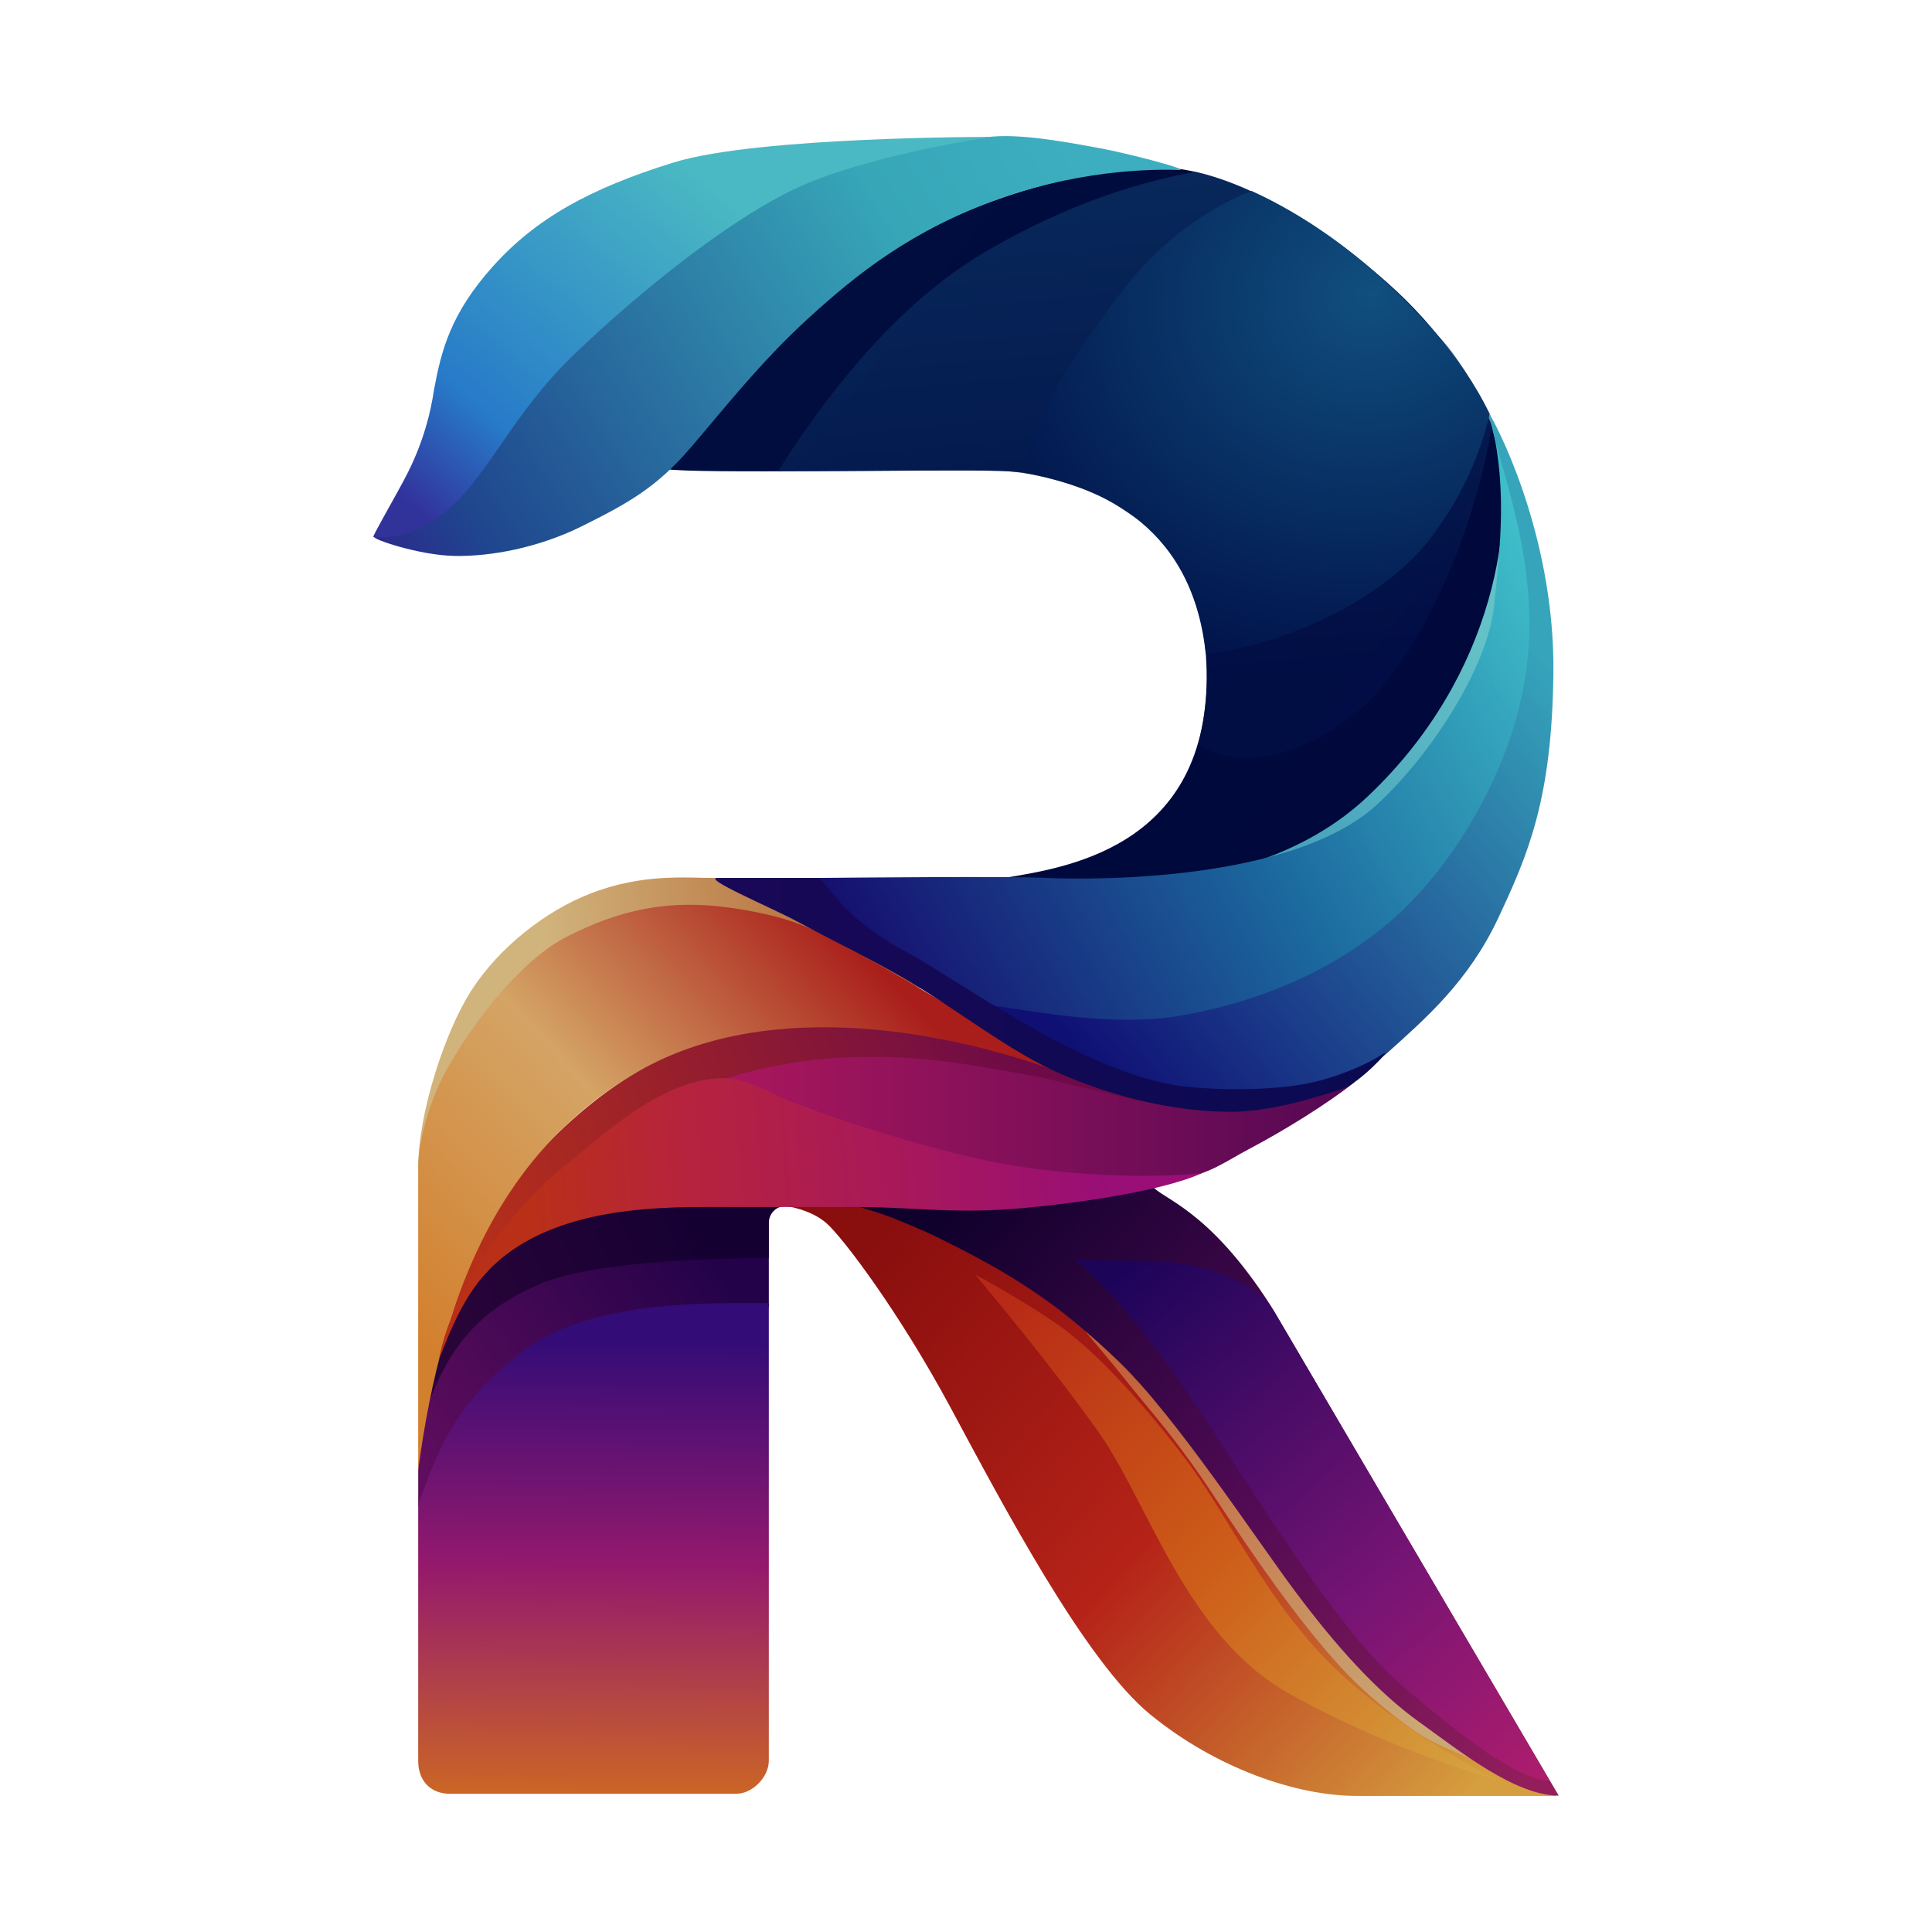
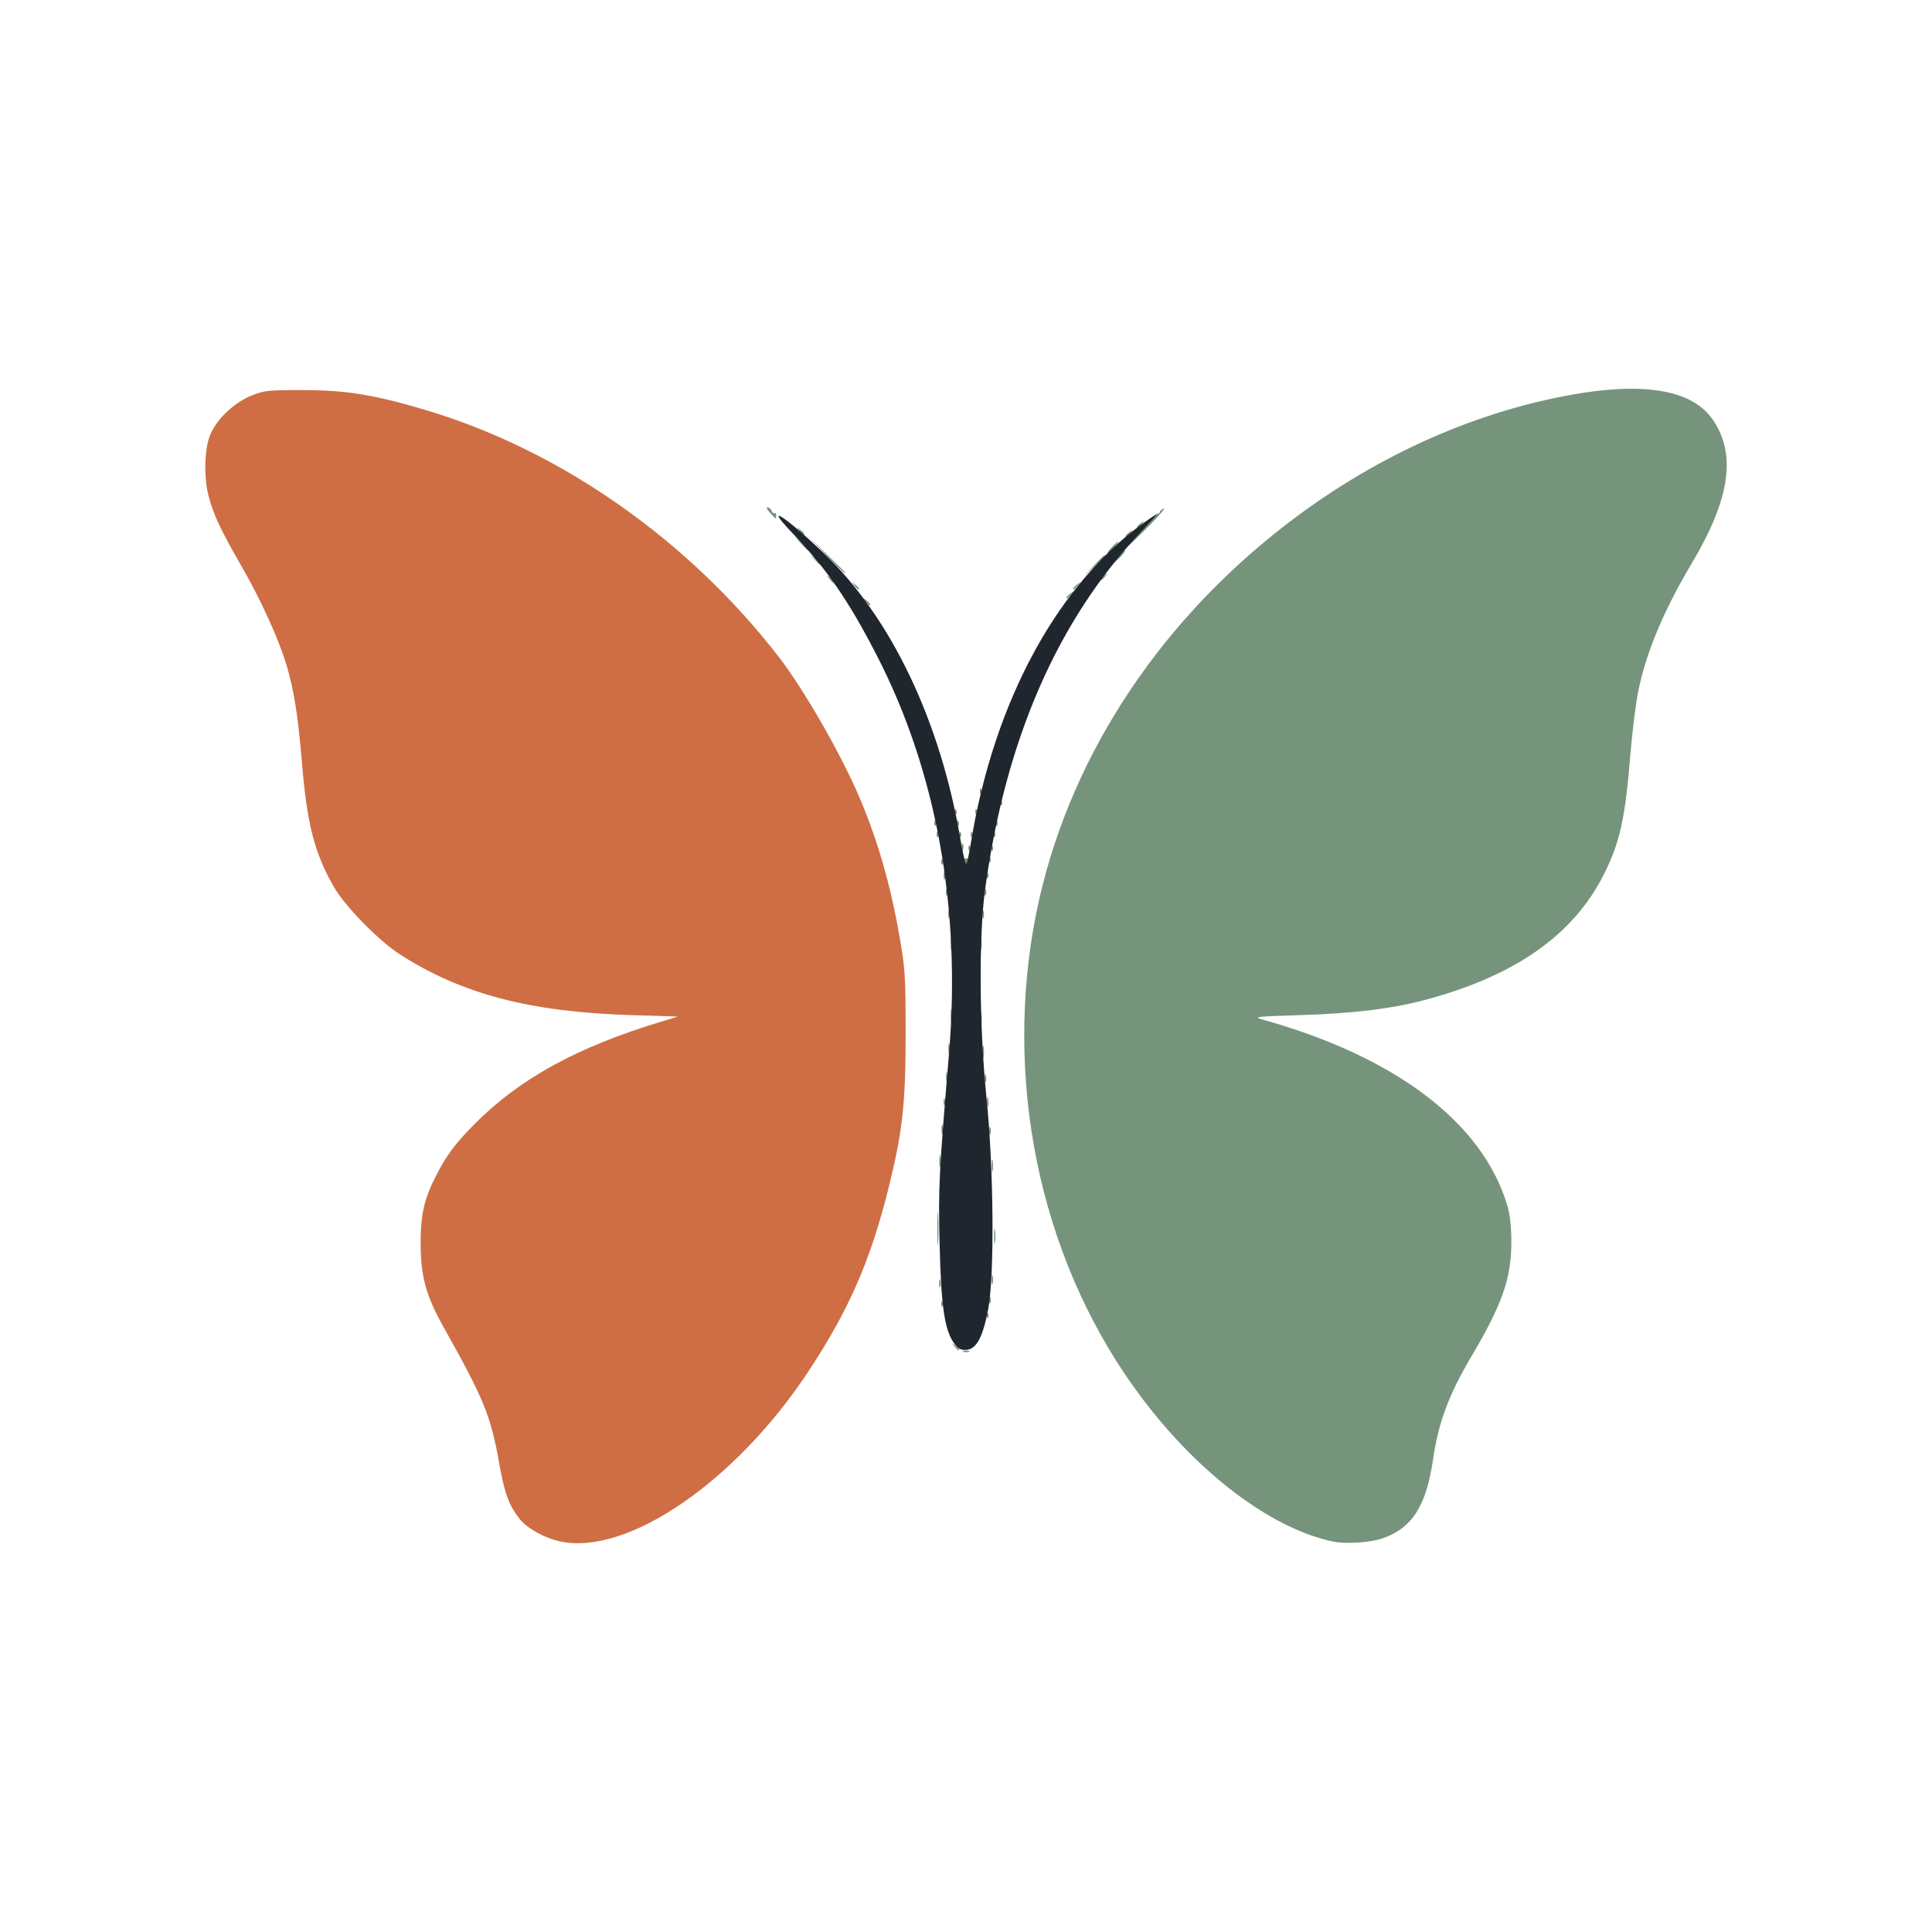
- <svg xmlns="http://www.w3.org/2000/svg" xmlns:xlink="http://www.w3.org/1999/xlink" version="1.1" id="svg1" width="600" height="600" viewBox="0 0 600 600">
-   <defs id="defs1">
-     <linearGradient id="linearGradient66">
-       <stop style="stop-color:#b72916;stop-opacity:1" offset="0" id="stop66" />
-       <stop style="stop-color:#cd5c18;stop-opacity:1" offset="0.5" id="stop68" />
-       <stop style="stop-color:#d6a33f;stop-opacity:1" offset="1" id="stop67" />
-     </linearGradient>
-     <linearGradient id="linearGradient63">
-       <stop style="stop-color:#c35f38;stop-opacity:1" offset="0" id="stop64" />
-       <stop style="stop-color:#cba774;stop-opacity:1" offset="1" id="stop65" />
-     </linearGradient>
-     <linearGradient id="linearGradient60">
-       <stop style="stop-color:#890e0e;stop-opacity:1" offset="0" id="stop61" />
-       <stop style="stop-color:#b52318;stop-opacity:1" offset="0.5" id="stop63" />
-       <stop style="stop-color:#d59e3e;stop-opacity:1" offset="1" id="stop62" />
-     </linearGradient>
-     <linearGradient id="linearGradient57">
-       <stop style="stop-color:#1c0459;stop-opacity:1" offset="0" id="stop58" />
-       <stop style="stop-color:#751474;stop-opacity:1" offset="0.598" id="stop60" />
-       <stop style="stop-color:#b01d6d;stop-opacity:1" offset="1" id="stop59" />
-     </linearGradient>
-     <linearGradient id="linearGradient54">
-       <stop style="stop-color:#10002c;stop-opacity:1" offset="0" id="stop55" />
-       <stop style="stop-color:#4f0a53;stop-opacity:1" offset="0.5" id="stop57" />
-       <stop style="stop-color:#931e5b;stop-opacity:1" offset="1" id="stop56" />
-     </linearGradient>
-     <linearGradient id="linearGradient52">
-       <stop style="stop-color:#340c77;stop-opacity:1" offset="0" id="stop52" />
-       <stop style="stop-color:#94196d;stop-opacity:1" offset="0.5" id="stop54" />
-       <stop style="stop-color:#ca6427;stop-opacity:1" offset="1" id="stop53" />
-     </linearGradient>
-     <linearGradient id="linearGradient50">
-       <stop style="stop-color:#600d5d;stop-opacity:1" offset="0" id="stop50" />
-       <stop style="stop-color:#230249;stop-opacity:1" offset="1" id="stop51" />
-     </linearGradient>
-     <linearGradient id="linearGradient48">
-       <stop style="stop-color:#150032;stop-opacity:1" offset="0" id="stop48" />
-       <stop style="stop-color:#290439;stop-opacity:1" offset="1" id="stop49" />
-     </linearGradient>
-     <linearGradient id="linearGradient43">
-       <stop style="stop-color:#b92f18;stop-opacity:1" offset="0" id="stop43" />
-       <stop style="stop-color:#b6233e;stop-opacity:1" offset="0.28" id="stop45" />
-       <stop style="stop-color:#990e77;stop-opacity:1" offset="1" id="stop44" />
-     </linearGradient>
-     <linearGradient id="linearGradient39">
-       <stop style="stop-color:#ac175d;stop-opacity:1" offset="0" id="stop39" />
-       <stop style="stop-color:#550854;stop-opacity:1" offset="1" id="stop40" />
-     </linearGradient>
-     <linearGradient id="linearGradient36">
-       <stop style="stop-color:#b62f19;stop-opacity:1" offset="0" id="stop37" />
-       <stop style="stop-color:#6d0a47;stop-opacity:1" offset="1" id="stop38" />
-     </linearGradient>
-     <linearGradient id="linearGradient34">
-       <stop style="stop-color:#a91d1a;stop-opacity:1" offset="0" id="stop34" />
-       <stop style="stop-color:#d4a465;stop-opacity:1" offset="0.5" id="stop36" />
-       <stop style="stop-color:#d3802e;stop-opacity:1" offset="1" id="stop35" />
-     </linearGradient>
-     <linearGradient id="linearGradient32">
-       <stop style="stop-color:#d1b47c;stop-opacity:1" offset="0" id="stop32" />
-       <stop style="stop-color:#b66a37;stop-opacity:1" offset="1" id="stop33" />
-     </linearGradient>
-     <linearGradient id="linearGradient30">
-       <stop style="stop-color:#190857;stop-opacity:1" offset="0" id="stop30" />
-       <stop style="stop-color:#0a0a51;stop-opacity:1" offset="1" id="stop31" />
-     </linearGradient>
-     <linearGradient id="linearGradient27">
-       <stop style="stop-color:#36a4bb;stop-opacity:1" offset="0" id="stop28" />
-       <stop style="stop-color:#0f0f74;stop-opacity:1" offset="1" id="stop29" />
-     </linearGradient>
-     <linearGradient id="linearGradient25">
-       <stop style="stop-color:#3ebec9;stop-opacity:0.992" offset="0" id="stop25" />
-       <stop style="stop-color:#1b689e;stop-opacity:1" offset="0.5" id="stop27" />
-       <stop style="stop-color:#16106f;stop-opacity:1" offset="1" id="stop26" />
-     </linearGradient>
-     <linearGradient id="linearGradient23">
-       <stop style="stop-color:#64c1c7;stop-opacity:1" offset="0" id="stop23" />
-       <stop style="stop-color:#409bb9;stop-opacity:1" offset="1" id="stop24" />
-     </linearGradient>
-     <linearGradient id="linearGradient19">
-       <stop style="stop-color:#104f7f;stop-opacity:1" offset="0" id="stop19" />
-       <stop style="stop-color:#000f47;stop-opacity:1" offset="1" id="stop20" />
-     </linearGradient>
-     <linearGradient id="linearGradient16">
-       <stop style="stop-color:#0d3b6e;stop-opacity:1" offset="0" id="stop16" />
-       <stop style="stop-color:#02114b;stop-opacity:1" offset="1" id="stop17" />
-     </linearGradient>
-     <linearGradient id="linearGradient12">
-       <stop style="stop-color:#000d3e;stop-opacity:1" offset="0" id="stop13" />
-       <stop style="stop-color:#00083c;stop-opacity:1" offset="1" id="stop14" />
-     </linearGradient>
-     <linearGradient id="linearGradient8">
-       <stop style="stop-color:#2b2b8c;stop-opacity:1" offset="0" id="stop9" />
-       <stop style="stop-color:#1f468e;stop-opacity:1" offset="0.115" id="stop11" />
-       <stop style="stop-color:#37a7b8;stop-opacity:1" offset="0.765" id="stop12" />
-       <stop style="stop-color:#3caebf;stop-opacity:1" offset="1" id="stop10" />
-     </linearGradient>
-     <linearGradient id="linearGradient6">
-       <stop style="stop-color:#32329b;stop-opacity:1" offset="0" id="stop6" />
-       <stop style="stop-color:#277ac8;stop-opacity:1" offset="0.267" id="stop8" />
-       <stop style="stop-color:#4ab9c3;stop-opacity:1" offset="1" id="stop7" />
-     </linearGradient>
-     <linearGradient xlink:href="#linearGradient6" id="linearGradient7" x1="17.447" y1="130.452" x2="117.824" y2="12.808" gradientUnits="userSpaceOnUse" />
-     <linearGradient xlink:href="#linearGradient8" id="linearGradient10" x1="11.676" y1="152.772" x2="249.231" y2="0.943" gradientUnits="userSpaceOnUse" />
-     <linearGradient xlink:href="#linearGradient12" id="linearGradient14" x1="155.97" y1="71.398" x2="357.719" y2="222.919" gradientUnits="userSpaceOnUse" />
-     <linearGradient xlink:href="#linearGradient16" id="linearGradient17" x1="250.017" y1="167.99" x2="174.67" y2="325.705" gradientUnits="userSpaceOnUse" />
-     <radialGradient xlink:href="#linearGradient19" id="radialGradient20" cx="142.934" cy="365.354" fx="142.934" fy="365.354" r="67.716" gradientTransform="matrix(0.01820708,-2.186317,2.299937,0.3166574,-662.9841,513.4456)" gradientUnits="userSpaceOnUse" />
-     <linearGradient xlink:href="#linearGradient23" id="linearGradient24" x1="394.531" y1="176.687" x2="306.408" y2="262.303" gradientUnits="userSpaceOnUse" />
-     <linearGradient xlink:href="#linearGradient25" id="linearGradient26" x1="410.635" y1="138.903" x2="170.757" y2="278.274" gradientUnits="userSpaceOnUse" />
-     <linearGradient xlink:href="#linearGradient27" id="linearGradient29" x1="415.254" y1="181.262" x2="248.482" y2="319.544" gradientUnits="userSpaceOnUse" />
-     <linearGradient xlink:href="#linearGradient30" id="linearGradient31" x1="124.476" y1="308.716" x2="361.249" y2="308.716" gradientUnits="userSpaceOnUse" />
-     <linearGradient xlink:href="#linearGradient32" id="linearGradient33" x1="63.366" y1="286.638" x2="172.519" y2="275.26" gradientUnits="userSpaceOnUse" />
-     <linearGradient xlink:href="#linearGradient34" id="linearGradient35" x1="174.38" y1="283.862" x2="23.239" y2="427.683" gradientUnits="userSpaceOnUse" />
-     <linearGradient xlink:href="#linearGradient36" id="linearGradient38" x1="40.14" y1="397.22" x2="236.085" y2="328.851" gradientUnits="userSpaceOnUse" />
-     <linearGradient xlink:href="#linearGradient39" id="linearGradient42" x1="124.323" y1="346.138" x2="347.838" y2="346.138" gradientUnits="userSpaceOnUse" />
-     <linearGradient xlink:href="#linearGradient43" id="linearGradient44" x1="59.668" y1="384.39" x2="263.716" y2="368.928" gradientUnits="userSpaceOnUse" />
-     <linearGradient xlink:href="#linearGradient48" id="linearGradient49" x1="121.205" y1="386.946" x2="34.253" y2="424.837" gradientUnits="userSpaceOnUse" />
-     <linearGradient xlink:href="#linearGradient50" id="linearGradient51" x1="21.789" y1="475.607" x2="125.936" y2="398.153" gradientUnits="userSpaceOnUse" />
-     <linearGradient xlink:href="#linearGradient52" id="linearGradient53" x1="74.694" y1="425.297" x2="73.387" y2="584.049" gradientUnits="userSpaceOnUse" />
-     <linearGradient xlink:href="#linearGradient54" id="linearGradient56" x1="203.619" y1="382.497" x2="417.754" y2="574.567" gradientUnits="userSpaceOnUse" />
-     <linearGradient xlink:href="#linearGradient57" id="linearGradient59" x1="265.004" y1="402.587" x2="421.849" y2="581.591" gradientUnits="userSpaceOnUse" />
-     <linearGradient xlink:href="#linearGradient60" id="linearGradient62" x1="182.913" y1="386.889" x2="394.791" y2="580.749" gradientUnits="userSpaceOnUse" />
-     <linearGradient xlink:href="#linearGradient63" id="linearGradient65" x1="267.136" y1="430.323" x2="370.474" y2="560.254" gradientUnits="userSpaceOnUse" />
-     <linearGradient xlink:href="#linearGradient66" id="linearGradient67" x1="224.625" y1="409.25" x2="394.625" y2="577.125" gradientUnits="userSpaceOnUse" />
-     <filter style="color-interpolation-filters:sRGB;" id="filter23" x="0" y="0" width="1" height="1" />
-     <filter style="color-interpolation-filters:sRGB" id="filter3" x="0" y="0" width="1" height="1">
-       <feFlood flood-color="rgb(255,255,255)" result="result6" flood-opacity="0" id="feFlood1" />
-       <feColorMatrix result="result3" values="0 0 0 0 0 0 0 0 0 1 0 0 0 0 1 -1 0 0 1 0 " in="SourceGraphic" id="feColorMatrix1" />
-       <feBlend mode="multiply" in2="result6" result="result7" in="result3" id="feBlend1" />
-       <feColorMatrix result="result2" in="SourceGraphic" values="0 0 0 0 1 0 0 0 0 0 0 0 0 0 1 0 -1 0 1 0 " id="feColorMatrix2" />
-       <feBlend result="result4" in="result2" in2="result7" mode="multiply" id="feBlend2" />
-       <feColorMatrix result="result1" values="0 0 0 0 1 0 0 0 0 1 0 0 0 0 0 0 0 -1 1 0 " in="SourceGraphic" id="feColorMatrix3" />
-       <feBlend in2="result4" mode="multiply" result="result5" in="result1" id="feBlend3" />
-     </filter>
-   </defs>
+ <svg xmlns="http://www.w3.org/2000/svg" version="1.1" id="svg1" width="600" height="600" viewBox="0 0 600 600" xml:space="preserve">
+   <defs id="defs1" />
  <g id="g1">
-     <g id="g2" transform="matrix(0.8786216,0,0,0.8786216,112.7637,42.77167)">
-       <path style="fill:url(#linearGradient62);stroke:none;stroke-width:1.6" d="m 149.458,377.604 c 0,0 8.698,1.1 14.386,6.122 5.688,5.022 25.559,31.205 43.836,65.193 18.277,33.988 47.426,89.524 70.592,108.439 23.166,18.914 51.494,28.747 72.906,28.747 h 70.676 c 0,0 -66.169,-41.452 -87.391,-66.795 -21.222,-25.343 -35.284,-50.148 -53.389,-71.65 -18.105,-21.502 -31.838,-31.282 -45.8,-41.369 -13.962,-10.087 -27.93,-15.51 -36.752,-19.797 -8.822,-4.287 -22.993,-8.89 -22.993,-8.89 z" id="path48" />
-       <path style="mix-blend-mode:normal;fill:url(#linearGradient65);fill-opacity:1;stroke:none;stroke-width:1.6" d="m 255.115,421.654 c 9.925,7.698 26.678,26.063 34.377,36.017 7.698,9.954 43.697,62.749 63.597,84.057 19.9,21.308 58.573,39.039 58.573,39.039 0,0 -15.178,-5.416 -24.012,-9.465 -8.834,-4.049 -14.112,-5.098 -32.647,-21.395 -18.536,-16.297 -40.453,-48.926 -54.121,-69.609 -13.668,-20.683 -21.847,-29.279 -29.574,-38.98 -7.727,-9.701 -13.212,-15.957 -16.194,-19.666 z" id="path63" />
-       <path style="fill:url(#linearGradient56);stroke:none;stroke-width:1.6" d="m 174.002,377.584 44.278,1.14 c 19.293,0.497 49.068,-5.478 60.663,-8.238 3.15,4.532 19.8,7.873 41.837,42.304 l 101.829,173.209 c -15.517,-0.04 -34.802,-15.616 -49.35,-26.035 C 358.71,549.546 344.285,533.644 329.758,514.231 315.231,494.818 287.188,451.876 267.009,432.465 246.83,413.055 230.99,403.232 215.116,394.816 199.243,386.4 185.729,380.651 174.002,377.584 Z" id="path47" />
-       <path style="fill:url(#linearGradient51);stroke:none;stroke-width:1.6" d="m 19.479,483.688 c 0,0 11.782,-30.089 23.329,-42.015 11.546,-11.926 29.971,-20.638 44.633,-25.066 14.662,-4.428 55.969,-3.267 55.969,-3.267 v -17.361 c 0,0 -68.026,-2.727 -88.815,10.939 -20.789,13.666 -26.003,25.926 -30.147,36.094 -4.144,10.168 -4.969,27.565 -4.969,27.565 z" id="path46" />
-       <path style="fill:url(#linearGradient53);stroke:none;stroke-width:1.6" d="m 143.405,411.914 c -21.669,0 -63.471,-1.188 -87.576,17.376 -24.105,18.564 -29.577,35.755 -36.353,53.581 v 90.808 c 0,7.064 4.278,11.679 11.341,11.679 H 131.864 c 5.757,0 11.541,-5.922 11.541,-11.679 z" id="path51" />
-       <path style="fill:url(#linearGradient24);stroke-width:1.6" d="m 242.32,266.469 c 5.727,1.862 71.416,15.463 124.672,-36.942 53.255,-52.406 36.074,-120.061 32.434,-128.169 -2.116,-4.713 9.495,30.185 -3.576,66.922 -4.883,13.725 -9.296,27.916 -33.976,56.783 -24.376,28.512 -56.689,31.092 -80.794,36.66 -17.6,4.066 -41.623,3.815 -38.76,4.746 z" id="path22" />
-       <path style="fill:url(#linearGradient14);stroke-width:1.6" d="m 107.084,117.118 c 10.018,1.761 94.316,-0.024 118.114,0.653 23.797,0.678 73.407,12.836 72.968,73.428 -0.439,60.592 -51.626,67.025 -71.41,70.412 6.122,0.153 83.022,14.218 128.534,-28.972 45.512,-43.19 52.039,-97.999 45.836,-126.074 C 389.174,77.74 373.944,60.733 354.525,44.86 335.105,28.987 307.052,11.875 283.859,10.562 260.666,9.248 214.038,21.211 186.409,40.069 158.779,58.927 97.066,115.357 107.084,117.118 Z" id="path3" />
-       <path id="path4" style="fill:url(#linearGradient17);fill-opacity:0.578;stroke-width:2.068" d="m 246.396,161.048 c -23.062,-8.693 -50.338,-13.721 -79.568,-13.721 -36.853,0 -75.27,15.81 -101.38,29.065 25.654,15.393 53.873,31.444 67.529,40.129 12.039,7.657 22.918,21.312 25.756,25.478 2.838,4.166 10.832,21.549 11.015,23.718 4e-5,5.2e-4 -0.001,0.001 -0.001,0.002 0.183,2.169 0.522,4.527 0.519,6.779 -0.006,4.504 -0.024,9.396 -0.88,14.202 -1e-4,6e-4 -8.9e-4,10e-4 -0.001,0.002 -1.712,9.614 -4.693,20.134 -11.218,30.374 -3.414,5.358 -9.265,13.245 -14.576,18.131 7.169,18.054 41.623,27.155 72.674,13.629 25.947,-11.304 53.58,-32.635 74.753,-57.708 0.373,-1.345 0.587,-1.874 0.876,-3.197 0.107,-10.663 0.631,-19.444 -0.542,-27.944 -0.391,-2.834 -1.22,-6.494 -1.838,-9.25 -2.473,-11.024 -4.647,-20.272 -8.118,-30.567 -0.022,-0.066 -0.044,-0.131 -0.067,-0.197 -2.221,-6.562 -5.183,-13.414 -8.453,-20.235 -0.437,-0.912 -0.68,-1.806 -1.134,-2.715 l -0.207,0.072 C 264.747,183.505 256.286,170.362 246.396,161.049 Z" transform="matrix(0.8587713,-0.5123591,0.5126594,0.8585921,0,0)" />
-       <path style="fill:url(#linearGradient10);stroke-width:1.6" d="M 3.843,140.955 C 4.924,140.126 20.968,135.447 32.628,125.394 44.288,115.34 46.2,104.266 64.658,85.628 83.116,66.991 118.444,35.729 144.606,21.632 170.767,7.535 211.832,0.484 222.594,-0.412 c 10.762,-0.896 26.554,2.033 37.398,4.028 10.844,1.994 33.3,7.952 28.293,7.787 -5.007,-0.165 -31.487,-1.049 -62.982,10.044 -31.495,11.093 -51.249,27.142 -68.001,42.449 -16.753,15.307 -29.585,31.746 -41.709,45.874 -12.124,14.128 -22.631,19.76 -38.182,27.512 -15.551,7.752 -32.494,10.777 -45.073,10.538 -12.579,-0.238 -29.575,-6.036 -28.494,-6.865 z" id="path2" />
-       <path style="fill:url(#linearGradient7);stroke-width:1.6" d="M 3.6,141.085 C 3.757,141.417 17.762,142.798 31.164,130.481 44.566,118.164 53.632,96.998 73.396,77.764 93.159,58.531 125.821,31.173 151.451,18.64 177.081,6.107 222.226,-0.291 222.226,-0.291 c 0,0 -82.71,-0.167 -112.423,9.029 C 80.088,17.933 61.029,28.611 45.935,45.416 30.842,62.221 27.657,75.316 25.113,88.809 22.436,107.023 15.716,118.739 12.278,124.986 c -3.438,6.247 -8.836,15.766 -8.678,16.099 z" id="path1" />
-       <path id="path5" style="fill:url(#radialGradient20);stroke-width:4.485" d="m 181.759,260.771 c -16.08,-9.57 -35.889,-14.768 -56.281,-14.768 -20.922,1.9e-4 -55.56,1.338 -71.838,11.368 11.391,21.513 24.539,56.905 -9.652,90.063 17.218,18.091 52.19,38.246 81.49,38.247 16.729,3.7e-4 33.139,-3.499 47.444,-10.117 10.221,-21.097 13.161,-44.861 13.857,-66.778 0.474,-14.938 -0.984,-32.323 -5.019,-48.016 z" transform="matrix(0.6081442,-0.7938266,0.7802691,0.625444,0,0)" />
-       <path style="fill:url(#linearGradient33);stroke-width:1.6" d="m 201.864,302.819 c -14.268,-7.86 -34.322,-20.445 -46.161,-25.165 -16.146,-6.437 -21.792,-14.144 -30.353,-16.004 -11.432,0.035 -26.383,-1.743 -45.086,5.535 -15.899,6.187 -32.166,19.036 -41.891,34.059 -9.724,15.023 -18.847,44.122 -18.883,62.265 5.178,-14.207 24.839,-60.582 38.242,-70.405 13.403,-9.823 31.043,-19.104 44.902,-19.523 18.365,-0.556 31.708,1.222 46.165,6.168 16.894,5.78 57.423,25.47 53.066,23.07 z" id="path31" />
-       <path style="fill:url(#linearGradient26);stroke-width:1.6" d="m 398.04,97.933 c 5.767,17.273 17.979,60.716 14.193,86.951 -3.786,26.235 -9.665,37.876 -20.405,57.528 -10.741,19.653 -30.144,39.09 -42.812,47.088 -12.668,7.998 -36.309,21.174 -60.474,24.717 -18.895,2.77 -43.972,3.652 -59.817,-1.74 -13.344,-4.54 -26.626,-18.988 -41.335,-27.1 -14.71,-8.112 -29.729,-23.711 -26.171,-23.741 14.234,-0.119 66.999,-0.652 80.408,0 4.225,0.205 84.771,3.709 116.938,-26.105 18.98,-17.591 38.837,-48.236 41.178,-69.917 2.341,-21.681 4.78,-44.205 -1.703,-67.682 z" id="path21" />
-       <path style="fill:url(#linearGradient42);fill-opacity:1;stroke:none;stroke-width:1.6" d="m 123.502,332.341 c 13.207,-4.143 30.553,-7.802 46.195,-8.575 21.414,-1.058 42.963,1.796 64.09,5.447 12.533,2.166 27.108,7.387 36.897,9.715 12.167,2.893 22.823,5.223 35.714,4.927 10.946,-0.252 33.285,-6.253 43.979,-9.986 -9.149,7.307 -24.374,16.823 -37.446,23.706 -7.337,3.863 -14.597,9.171 -22.866,9.8 -15.038,1.143 -33.818,0.477 -50.522,-1.742 -17.07,-2.267 -33.727,-7.099 -50.304,-11.759 -29.846,-8.39 -47.501,-18.117 -65.737,-21.531 z" id="path38" />
-       <path style="fill:url(#linearGradient29);stroke-width:1.6" d="m 397.885,97.177 c 5.74,9.729 23.296,47.216 22.841,91.845 -0.455,44.628 -8.903,64.202 -19.49,86.78 -10.587,22.578 -25.95,35.711 -39.201,47.668 -13.251,11.957 -42.374,14.556 -66.633,13.068 -24.259,-1.488 -66.885,-22.494 -75.319,-28.415 -8.434,-5.921 35.136,7.915 68.549,2.236 33.413,-5.678 62.915,-20.375 82.661,-41.199 19.747,-20.825 38.599,-54.537 40.722,-89.72 2.123,-35.183 -11.246,-65.367 -14.13,-82.263 z" id="path20" />
-       <path style="fill:url(#linearGradient49);stroke:none;stroke-width:1.6" d="m 149.747,377.573 c -4.118,-0.045 -6.19,3.004 -6.313,5.623 v 12.852 c -13.937,-0.108 -59.997,0.624 -79.808,8.704 -19.811,8.079 -31.653,19.662 -39.98,41.283 1.657,-19.116 8.78,-33.446 20.771,-45.943 11.99,-12.497 26.437,-16.827 41.209,-19.894 14.772,-3.067 48.2,-2.688 64.122,-2.626 z" id="path45" />
-       <path style="fill:url(#linearGradient38);stroke-width:1.6" d="m 271.194,339.102 c -9.152,-3.052 -22.838,-9.211 -28.238,-11.104 -38.807,-13.6 -78.387,-20.369 -115.997,-10.712 -27.418,7.04 -51.984,26.032 -70.339,47.582 -14.298,16.788 -22.623,41.444 -27.874,59.995 13.319,-26.495 18.169,-35.488 31.794,-49.651 15.147,-15.745 33.729,-28.798 53.788,-37.456 19.144,-8.262 40.373,-12.53 61.221,-12.833 21.172,-0.307 32.662,1.447 62.677,6.927 6.732,1.229 48.149,12.221 32.968,7.252 z" id="path36" />
-       <path style="fill:url(#linearGradient35);stroke-width:1.6" d="M 247.115,330.587 C 200.307,313.416 139.415,305.002 96.136,330.687 50.317,357.88 28.289,404.584 19.471,470.945 V 364.025 c 0,-9.081 3.99,-23.648 9.687,-33.943 10.367,-18.735 27.329,-39.856 42.974,-47.745 17.69,-8.92 34.838,-13.576 58.764,-10.003 23.926,3.573 30.286,8.751 45.789,16.927 17.365,9.158 52.193,31.134 70.43,41.326 z" id="path33" />
-       <path style="fill:url(#linearGradient31);stroke-width:1.6" d="m 125.42,261.616 h 35.584 c 1.635,0 7.919,13.622 29.144,25.101 21.225,11.48 61.166,41.763 96.109,48.045 9.167,1.648 31.641,2.564 47.042,-0.385 9.544,-1.828 20.301,-6.077 27.178,-10.548 3.992,-2.595 -8.537,10.42 -14.013,12.242 -10.815,3.599 -26.619,8.35 -40.344,8.238 -19.934,-0.162 -40.017,-5.186 -58.393,-12.915 -19.492,-8.198 -38.455,-24.035 -58.173,-35.216 -11.824,-6.705 -24.073,-12.634 -36.032,-19.094 -9.408,-5.082 -34.211,-15.469 -28.102,-15.469 z" id="path23" />
-       <path style="fill:url(#linearGradient44);stroke:none;stroke-width:1.6" d="m 26.749,432.014 c 7.17,-18.805 13.27,-30.099 26.168,-38.944 18.784,-12.881 44.137,-15.114 66.637,-15.114 h 56.293 c 16.346,0 32.09,2.26 52.808,0.742 18.772,-1.375 52.962,-5.882 67.952,-12.757 -18.254,1.923 -43.207,0.948 -64.467,-2.269 -24.691,-3.736 -54.716,-13.63 -72.299,-19.631 -17.583,-6.002 -23.606,-12.877 -36.169,-11.44 -20.578,2.353 -38.497,19.677 -53.484,31.63 -13.511,10.775 -37.98,38.727 -43.439,67.784 z" id="path42" />
-       <path style="fill:url(#linearGradient59);fill-opacity:1;stroke:none;stroke-width:1.6" d="m 251.502,396.604 c 10.091,0.465 24.219,-0.094 35.204,1.025 10.984,1.119 28.986,6.369 35.591,17.632 l 97.127,165.644 C 407.809,580.234 387.383,564.504 366.185,546.21 344.987,527.916 314.432,478.38 300.5,457.252 286.567,436.124 269.613,411.536 251.502,396.604 Z" id="path57" />
-       <path style="fill:url(#linearGradient67);stroke:none;stroke-width:1.6" d="m 216.375,401.875 c 0,0 26.286,31.091 43.75,55.875 17.464,24.784 30.715,71.592 66.875,92 36.16,20.408 74.125,30.875 74.125,30.875 0,0 -33.161,-16.238 -57.25,-39.25 -24.089,-23.012 -37.718,-53.93 -53.125,-74.25 -15.407,-20.32 -32.273,-38.816 -46.125,-48.25 -13.852,-9.434 -28.25,-17 -28.25,-17 z" id="path65" />
+     <g id="g55" transform="translate(-416.9983,-2077.023)" />
+     <g id="g9" transform="matrix(0.7075212,0,0,0.7075212,145.8673,-533.2079)">
+       <path style="fill:#76947b" d="m 378.951,1430.28 c -25.443,-5.339 -55.356,-27.014 -80.009,-57.976 -44.008,-55.27 -63.425,-130.778 -52.587,-204.497 9.799,-66.654 46.023,-129.122 102.02,-175.934 38.218,-31.949 82.299,-53.891 127.5,-63.465 36.555,-7.742 60.112,-4.584 69.712,9.347 10.506,15.246 7.678,34.795 -9.121,63.052 -12.446,20.934 -20.044,39.096 -23.547,56.284 -1.098,5.388 -2.67,18.103 -3.494,28.256 -2.234,27.546 -4.573,38.087 -11.53,51.964 -13.514,26.958 -39.49,45.048 -79.72,55.518 -14.196,3.694 -30.828,5.667 -53.801,6.381 -19.179,0.596 -20.61,0.761 -16.5,1.904 58.509,16.266 96.845,45.377 107.581,81.693 1.183,4.003 1.771,9.328 1.767,16 -0.011,15.95 -3.93,27.187 -17.479,50.126 -10.022,16.968 -14.515,28.99 -16.85,45.086 -2.981,20.547 -9.121,30.237 -22.052,34.8 -5.472,1.931 -16.231,2.649 -21.891,1.461 z m -162.325,-83.635 c 0.688,-0.277 1.812,-0.277 2.5,0 0.688,0.277 0.125,0.504 -1.25,0.504 -1.375,0 -1.938,-0.227 -1.25,-0.504 z m -3.878,-2.088 c -1.244,-1.586 -1.208,-1.621 0.378,-0.378 0.963,0.755 1.75,1.542 1.75,1.75 0,0.823 -0.821,0.293 -2.128,-1.373 z m 14.207,-13.833 c 0.048,-1.165 0.285,-1.402 0.604,-0.604 0.289,0.722 0.253,1.584 -0.079,1.917 -0.332,0.332 -0.569,-0.258 -0.525,-1.312 z m -20,-5 c 0.048,-1.165 0.285,-1.402 0.604,-0.604 0.289,0.722 0.253,1.584 -0.079,1.917 -0.332,0.332 -0.569,-0.258 -0.525,-1.312 z m 21.079,-1.417 c 0,-1.375 0.227,-1.938 0.504,-1.25 0.277,0.688 0.277,1.812 0,2.5 -0.277,0.688 -0.504,0.125 -0.504,-1.25 z m -21.963,-7.5 c 0.02,-1.65 0.244,-2.204 0.498,-1.231 0.254,0.973 0.237,2.323 -0.037,3 -0.274,0.677 -0.481,-0.119 -0.461,-1.769 z m 23.037,-1.5 c 0,-1.925 0.206,-2.712 0.457,-1.75 0.252,0.963 0.252,2.538 0,3.5 -0.252,0.963 -0.457,0.175 -0.457,-1.75 z m -23.85,-22.5 c 0.002,-6.6 0.164,-9.17 0.36,-5.711 0.196,3.459 0.194,8.859 -0.004,12 -0.198,3.141 -0.358,0.311 -0.356,-6.289 z m 24.918,3.5 c 0,-3.025 0.187,-4.263 0.417,-2.75 0.229,1.512 0.229,3.987 0,5.5 -0.229,1.512 -0.417,0.275 -0.417,-2.75 z m -1.027,-31 c 0,-2.475 0.195,-3.487 0.433,-2.25 0.238,1.238 0.238,3.263 0,4.5 -0.238,1.238 -0.433,0.225 -0.433,-2.25 z m -23,-2 c 0,-2.475 0.195,-3.487 0.433,-2.25 0.238,1.238 0.238,3.263 0,4.5 -0.238,1.238 -0.433,0.225 -0.433,-2.25 z m 0.96,-14 c 0,-1.925 0.206,-2.712 0.457,-1.75 0.252,0.963 0.252,2.538 0,3.5 -0.252,0.963 -0.457,0.175 -0.457,-1.75 z m 20.963,0.5 c 0.02,-1.65 0.244,-2.204 0.498,-1.231 0.254,0.973 0.237,2.323 -0.037,3 -0.274,0.677 -0.481,-0.119 -0.461,-1.769 z m -0.963,-12.5 c 0,-1.925 0.206,-2.712 0.457,-1.75 0.252,0.963 0.252,2.538 0,3.5 -0.252,0.963 -0.457,0.175 -0.457,-1.75 z m -19.074,0 c 0,-1.375 0.227,-1.938 0.504,-1.25 0.277,0.688 0.277,1.812 0,2.5 -0.277,0.688 -0.504,0.125 -0.504,-1.25 z m 1.074,-11 c 0,-1.925 0.206,-2.712 0.457,-1.75 0.252,0.963 0.252,2.538 0,3.5 -0.252,0.963 -0.457,0.175 -0.457,-1.75 z m 16.963,0.5 c 0.02,-1.65 0.244,-2.204 0.498,-1.231 0.254,0.973 0.237,2.323 -0.037,3 -0.274,0.677 -0.481,-0.119 -0.461,-1.769 z m -0.923,-11.5 c 0,-2.475 0.195,-3.487 0.433,-2.25 0.238,1.238 0.238,3.263 0,4.5 -0.238,1.238 -0.433,0.225 -0.433,-2.25 z m -15.02,-1.5 c 0.011,-2.2 0.216,-2.982 0.455,-1.738 0.239,1.244 0.23,3.044 -0.02,4 -0.25,0.956 -0.446,-0.062 -0.435,-2.262 z m 14.034,-13 c 0.008,-2.75 0.202,-3.756 0.432,-2.236 0.23,1.52 0.224,3.77 -0.014,5 -0.237,1.23 -0.425,-0.014 -0.418,-2.764 z m -13.014,-1.5 c 0,-2.475 0.195,-3.487 0.433,-2.25 0.238,1.238 0.238,3.263 0,4.5 -0.238,1.238 -0.433,0.225 -0.433,-2.25 z m 0.014,-31.5 c 0.008,-2.75 0.202,-3.756 0.432,-2.236 0.23,1.52 0.224,3.77 -0.014,5 -0.237,1.23 -0.425,-0.014 -0.418,-2.764 z m 12.966,0 c 0.011,-2.2 0.216,-2.982 0.455,-1.738 0.239,1.244 0.23,3.044 -0.02,4 -0.25,0.956 -0.446,-0.062 -0.435,-2.262 z m -14.057,-13 c 0.02,-1.65 0.244,-2.204 0.498,-1.231 0.254,0.973 0.237,2.323 -0.037,3 -0.274,0.677 -0.481,-0.119 -0.461,-1.769 z m 15,0 c 0.02,-1.65 0.244,-2.204 0.498,-1.231 0.254,0.973 0.237,2.323 -0.037,3 -0.274,0.677 -0.481,-0.119 -0.461,-1.769 z m -16.037,-9.5 c 0,-1.375 0.227,-1.938 0.504,-1.25 0.277,0.688 0.277,1.812 0,2.5 -0.277,0.688 -0.504,0.125 -0.504,-1.25 z m 17,0 c 0,-1.375 0.227,-1.938 0.504,-1.25 0.277,0.688 0.277,1.812 0,2.5 -0.277,0.688 -0.504,0.125 -0.504,-1.25 z m -17.963,-7.5 c 0.02,-1.65 0.244,-2.204 0.498,-1.231 0.254,0.973 0.237,2.323 -0.037,3 -0.274,0.677 -0.481,-0.119 -0.461,-1.769 z m 18.884,-0.083 c 0.048,-1.165 0.285,-1.402 0.604,-0.604 0.289,0.722 0.253,1.584 -0.079,1.917 -0.332,0.332 -0.569,-0.258 -0.525,-1.312 z m -20,-6 c 0.048,-1.165 0.285,-1.402 0.604,-0.604 0.289,0.722 0.253,1.584 -0.079,1.917 -0.332,0.332 -0.569,-0.258 -0.525,-1.312 z m 9.921,0.142 c 0,-0.857 0.45,-1.559 1,-1.559 0.55,0 1,0.423 1,0.941 0,0.517 -0.45,1.219 -1,1.559 -0.55,0.34 -1,-0.083 -1,-0.941 z m 11.079,-1.142 c 0.048,-1.165 0.285,-1.402 0.604,-0.604 0.289,0.722 0.253,1.584 -0.079,1.917 -0.332,0.332 -0.569,-0.258 -0.525,-1.312 z m -11.921,-5.417 c 0,-1.375 0.227,-1.938 0.504,-1.25 0.277,0.688 0.277,1.812 0,2.5 -0.277,0.688 -0.504,0.125 -0.504,-1.25 z m 2.921,0.417 c 0.048,-1.165 0.285,-1.402 0.604,-0.604 0.289,0.722 0.253,1.584 -0.079,1.917 -0.332,0.332 -0.569,-0.258 -0.525,-1.312 z m 10,0 c 0.048,-1.165 0.285,-1.402 0.604,-0.604 0.289,0.722 0.253,1.584 -0.079,1.917 -0.332,0.332 -0.569,-0.258 -0.525,-1.312 z m -24,-6 c 0.048,-1.165 0.285,-1.402 0.604,-0.604 0.289,0.722 0.253,1.584 -0.079,1.917 -0.332,0.332 -0.569,-0.258 -0.525,-1.312 z m 10,0 c 0.048,-1.165 0.285,-1.402 0.604,-0.604 0.289,0.722 0.253,1.584 -0.079,1.917 -0.332,0.332 -0.569,-0.258 -0.525,-1.312 z m 5,0 c 0.048,-1.165 0.285,-1.402 0.604,-0.604 0.289,0.722 0.253,1.584 -0.079,1.917 -0.332,0.332 -0.569,-0.258 -0.525,-1.312 z m 10,0 c 0.048,-1.165 0.285,-1.402 0.604,-0.604 0.289,0.722 0.253,1.584 -0.079,1.917 -0.332,0.332 -0.569,-0.258 -0.525,-1.312 z m -26,-5 c 0.048,-1.165 0.285,-1.402 0.604,-0.604 0.289,0.722 0.253,1.584 -0.079,1.917 -0.332,0.332 -0.569,-0.258 -0.525,-1.312 z m 10,0 c 0.048,-1.165 0.285,-1.402 0.604,-0.604 0.289,0.722 0.253,1.584 -0.079,1.917 -0.332,0.332 -0.569,-0.258 -0.525,-1.312 z m 17,0 c 0.048,-1.165 0.285,-1.402 0.604,-0.604 0.289,0.722 0.253,1.584 -0.079,1.917 -0.332,0.332 -0.569,-0.258 -0.525,-1.312 z m -18,-5 c 0.048,-1.165 0.285,-1.402 0.604,-0.604 0.289,0.722 0.253,1.584 -0.079,1.917 -0.332,0.332 -0.569,-0.258 -0.525,-1.312 z m 9,0 c 0.048,-1.165 0.285,-1.402 0.604,-0.604 0.289,0.722 0.253,1.584 -0.079,1.917 -0.332,0.332 -0.569,-0.258 -0.525,-1.312 z m 11,-4 c 0.048,-1.165 0.285,-1.402 0.604,-0.604 0.289,0.722 0.253,1.584 -0.079,1.917 -0.332,0.332 -0.569,-0.258 -0.525,-1.312 z m -9,-5 c 0.048,-1.165 0.285,-1.402 0.604,-0.604 0.289,0.722 0.253,1.584 -0.079,1.917 -0.332,0.332 -0.569,-0.258 -0.525,-1.312 z m -50.206,-83.167 c -1.244,-1.586 -1.208,-1.621 0.378,-0.378 0.963,0.755 1.75,1.542 1.75,1.75 0,0.823 -0.821,0.293 -2.128,-1.373 z m 88.128,-1.627 c 0,-0.208 0.787,-0.995 1.75,-1.75 1.586,-1.244 1.621,-1.208 0.378,0.378 -1.306,1.666 -2.128,2.196 -2.128,1.373 z m -93.128,-5.372 c -1.244,-1.586 -1.208,-1.621 0.378,-0.378 1.666,1.306 2.195,2.127 1.372,2.127 -0.208,0 -0.995,-0.787 -1.75,-1.75 z m 96.128,1.373 c 0,-0.208 0.787,-0.995 1.75,-1.75 1.586,-1.244 1.621,-1.208 0.378,0.378 -1.306,1.666 -2.128,2.196 -2.128,1.373 z m -107.127,-4.373 c -1.244,-1.586 -1.208,-1.621 0.378,-0.378 1.666,1.306 2.195,2.127 1.372,2.127 -0.208,0 -0.995,-0.787 -1.75,-1.75 z m 119.128,0.372 c 0,-0.208 0.787,-0.995 1.75,-1.75 1.586,-1.244 1.621,-1.208 0.378,0.378 -1.306,1.666 -2.128,2.196 -2.128,1.373 z m -3.042,-5.872 c 4.144,-4.415 5.042,-5.209 5.042,-4.458 0,0.16 -2.138,2.298 -4.75,4.75 l -4.75,4.458 z m -117.482,-5 -7.977,-8.25 8.25,7.977 c 4.537,4.387 8.25,8.1 8.25,8.25 0,0.729 -1.115,-0.314 -8.523,-7.976 z m -5.072,2 -1.905,-2.25 2.25,1.905 c 2.114,1.79 2.705,2.595 1.905,2.595 -0.19,0 -1.202,-1.012 -2.25,-2.25 z m 133.595,-1.25 c 1.292,-1.375 2.574,-2.5 2.849,-2.5 0.275,0 -0.557,1.125 -1.849,2.5 -1.292,1.375 -2.574,2.5 -2.849,2.5 -0.275,0 0.557,-1.125 1.849,-2.5 z m -3,-4 c 1.292,-1.375 2.574,-2.5 2.849,-2.5 0.275,0 -0.557,1.125 -1.849,2.5 -1.292,1.375 -2.574,2.5 -2.849,2.5 -0.275,0 0.557,-1.125 1.849,-2.5 z m -136.563,-1.75 -2.937,-3.25 3.25,2.937 c 1.788,1.615 3.25,3.078 3.25,3.25 0,0.773 -0.825,0.092 -3.563,-2.937 z m 149.315,-5 c 3.407,-3.438 6.319,-6.7 6.471,-7.25 0.152,-0.55 0.614,-0.887 1.027,-0.75 0.412,0.138 0.75,-0.152 0.75,-0.643 0,-0.491 0.787,-1.188 1.75,-1.549 0.963,-0.361 -2.065,3.191 -6.728,7.893 -4.663,4.702 -8.7,8.549 -8.971,8.549 -0.271,0 2.294,-2.812 5.701,-6.25 z m -6.752,1.872 c 0,-0.208 0.787,-0.995 1.75,-1.75 1.586,-1.244 1.621,-1.208 0.378,0.378 -1.306,1.666 -2.128,2.195 -2.128,1.372 z M 144.748,986.557 c -1.244,-1.586 -1.208,-1.621 0.378,-0.378 1.666,1.306 2.195,2.128 1.372,2.128 -0.208,0 -0.995,-0.787 -1.75,-1.75 z m 148.128,-1.628 c 0,-0.208 0.787,-0.995 1.75,-1.75 1.586,-1.244 1.621,-1.208 0.378,0.378 -1.306,1.666 -2.128,2.195 -2.128,1.372 z m -161,-6.122 c -1.292,-1.375 -1.806,-2.5 -1.143,-2.5 0.663,0 1.464,0.672 1.779,1.494 0.315,0.822 0.901,1.292 1.302,1.044 0.401,-0.248 0.729,0.205 0.729,1.006 0,1.858 0.095,1.895 -2.667,-1.044 z" id="path11" />
+       <path style="fill:#cf6e44" d="m 39.921,1430.267 c -6.954,-1.445 -14.668,-5.696 -18.024,-9.933 -4.643,-5.863 -6.655,-11.362 -8.971,-24.526 -3.643,-20.705 -6.6,-27.926 -24.578,-60 -7.473,-13.333 -9.822,-21.888 -9.884,-36 -0.063,-14.377 1.817,-21.475 9.136,-34.497 3.504,-6.234 7.439,-11.17 14.776,-18.534 19.671,-19.744 44.916,-33.578 81.5,-44.66 l 7.5,-2.272 -20.5,-0.641 c -44.522,-1.391 -74.327,-9.214 -101.5,-26.642 -9.045,-5.801 -23.956,-20.967 -28.769,-29.26 -8.722,-15.03 -12.012,-27.78 -14.28,-55.334 -1.633,-19.85 -3.458,-31.396 -6.662,-42.161 -3.448,-11.583 -11.183,-28.621 -19.729,-43.457 -9.199,-15.969 -12.453,-22.911 -14.572,-31.089 -1.943,-7.499 -1.893,-18.221 0.117,-25.023 2.171,-7.346 10.437,-15.677 18.895,-19.043 5.522,-2.198 7.355,-2.384 23,-2.338 18.893,0.056 31.508,2.167 54.5,9.12 58.412,17.664 114.122,56.757 153.667,107.83 11.095,14.329 27.528,42.941 35.609,62 7.932,18.706 13.46,37.843 17.413,60.281 2.564,14.553 2.771,17.721 2.79,42.719 0.024,31.371 -1.338,43.632 -7.646,68.857 -7.903,31.604 -17.435,53.321 -35.174,80.143 -31.868,48.185 -79.13,80.585 -108.615,74.46 z" id="path10" />
+       <path style="fill:#20262e" d="m 212.995,1343.731 c -4.532,-5.762 -6.083,-16.074 -6.754,-44.924 -0.558,-23.947 -0.213,-30.815 4.134,-82.5 5.379,-63.948 -5.508,-124.144 -31.633,-174.89 -12.528,-24.335 -21.837,-37.813 -37.344,-54.069 -13.113,-13.746 -2.325,-6.672 14.357,9.414 29.472,28.421 50.943,73.609 59.735,125.725 0.991,5.874 2.094,10.499 2.452,10.279 0.357,-0.221 1.207,-3.902 1.889,-8.18 10.149,-63.712 39.055,-116.34 78.761,-143.396 4.36,-2.971 4.012,-2.445 -3.938,5.95 -36.656,38.709 -59.591,91.368 -68.453,157.167 -2.785,20.683 -2.509,60.361 0.634,91 3.188,31.08 3.57,78.046 0.756,92.948 -2.285,12.101 -5.084,17.44 -9.363,17.857 -2.407,0.235 -3.606,-0.31 -5.234,-2.381 z" id="path9" />
    </g>
  </g>
</svg>
